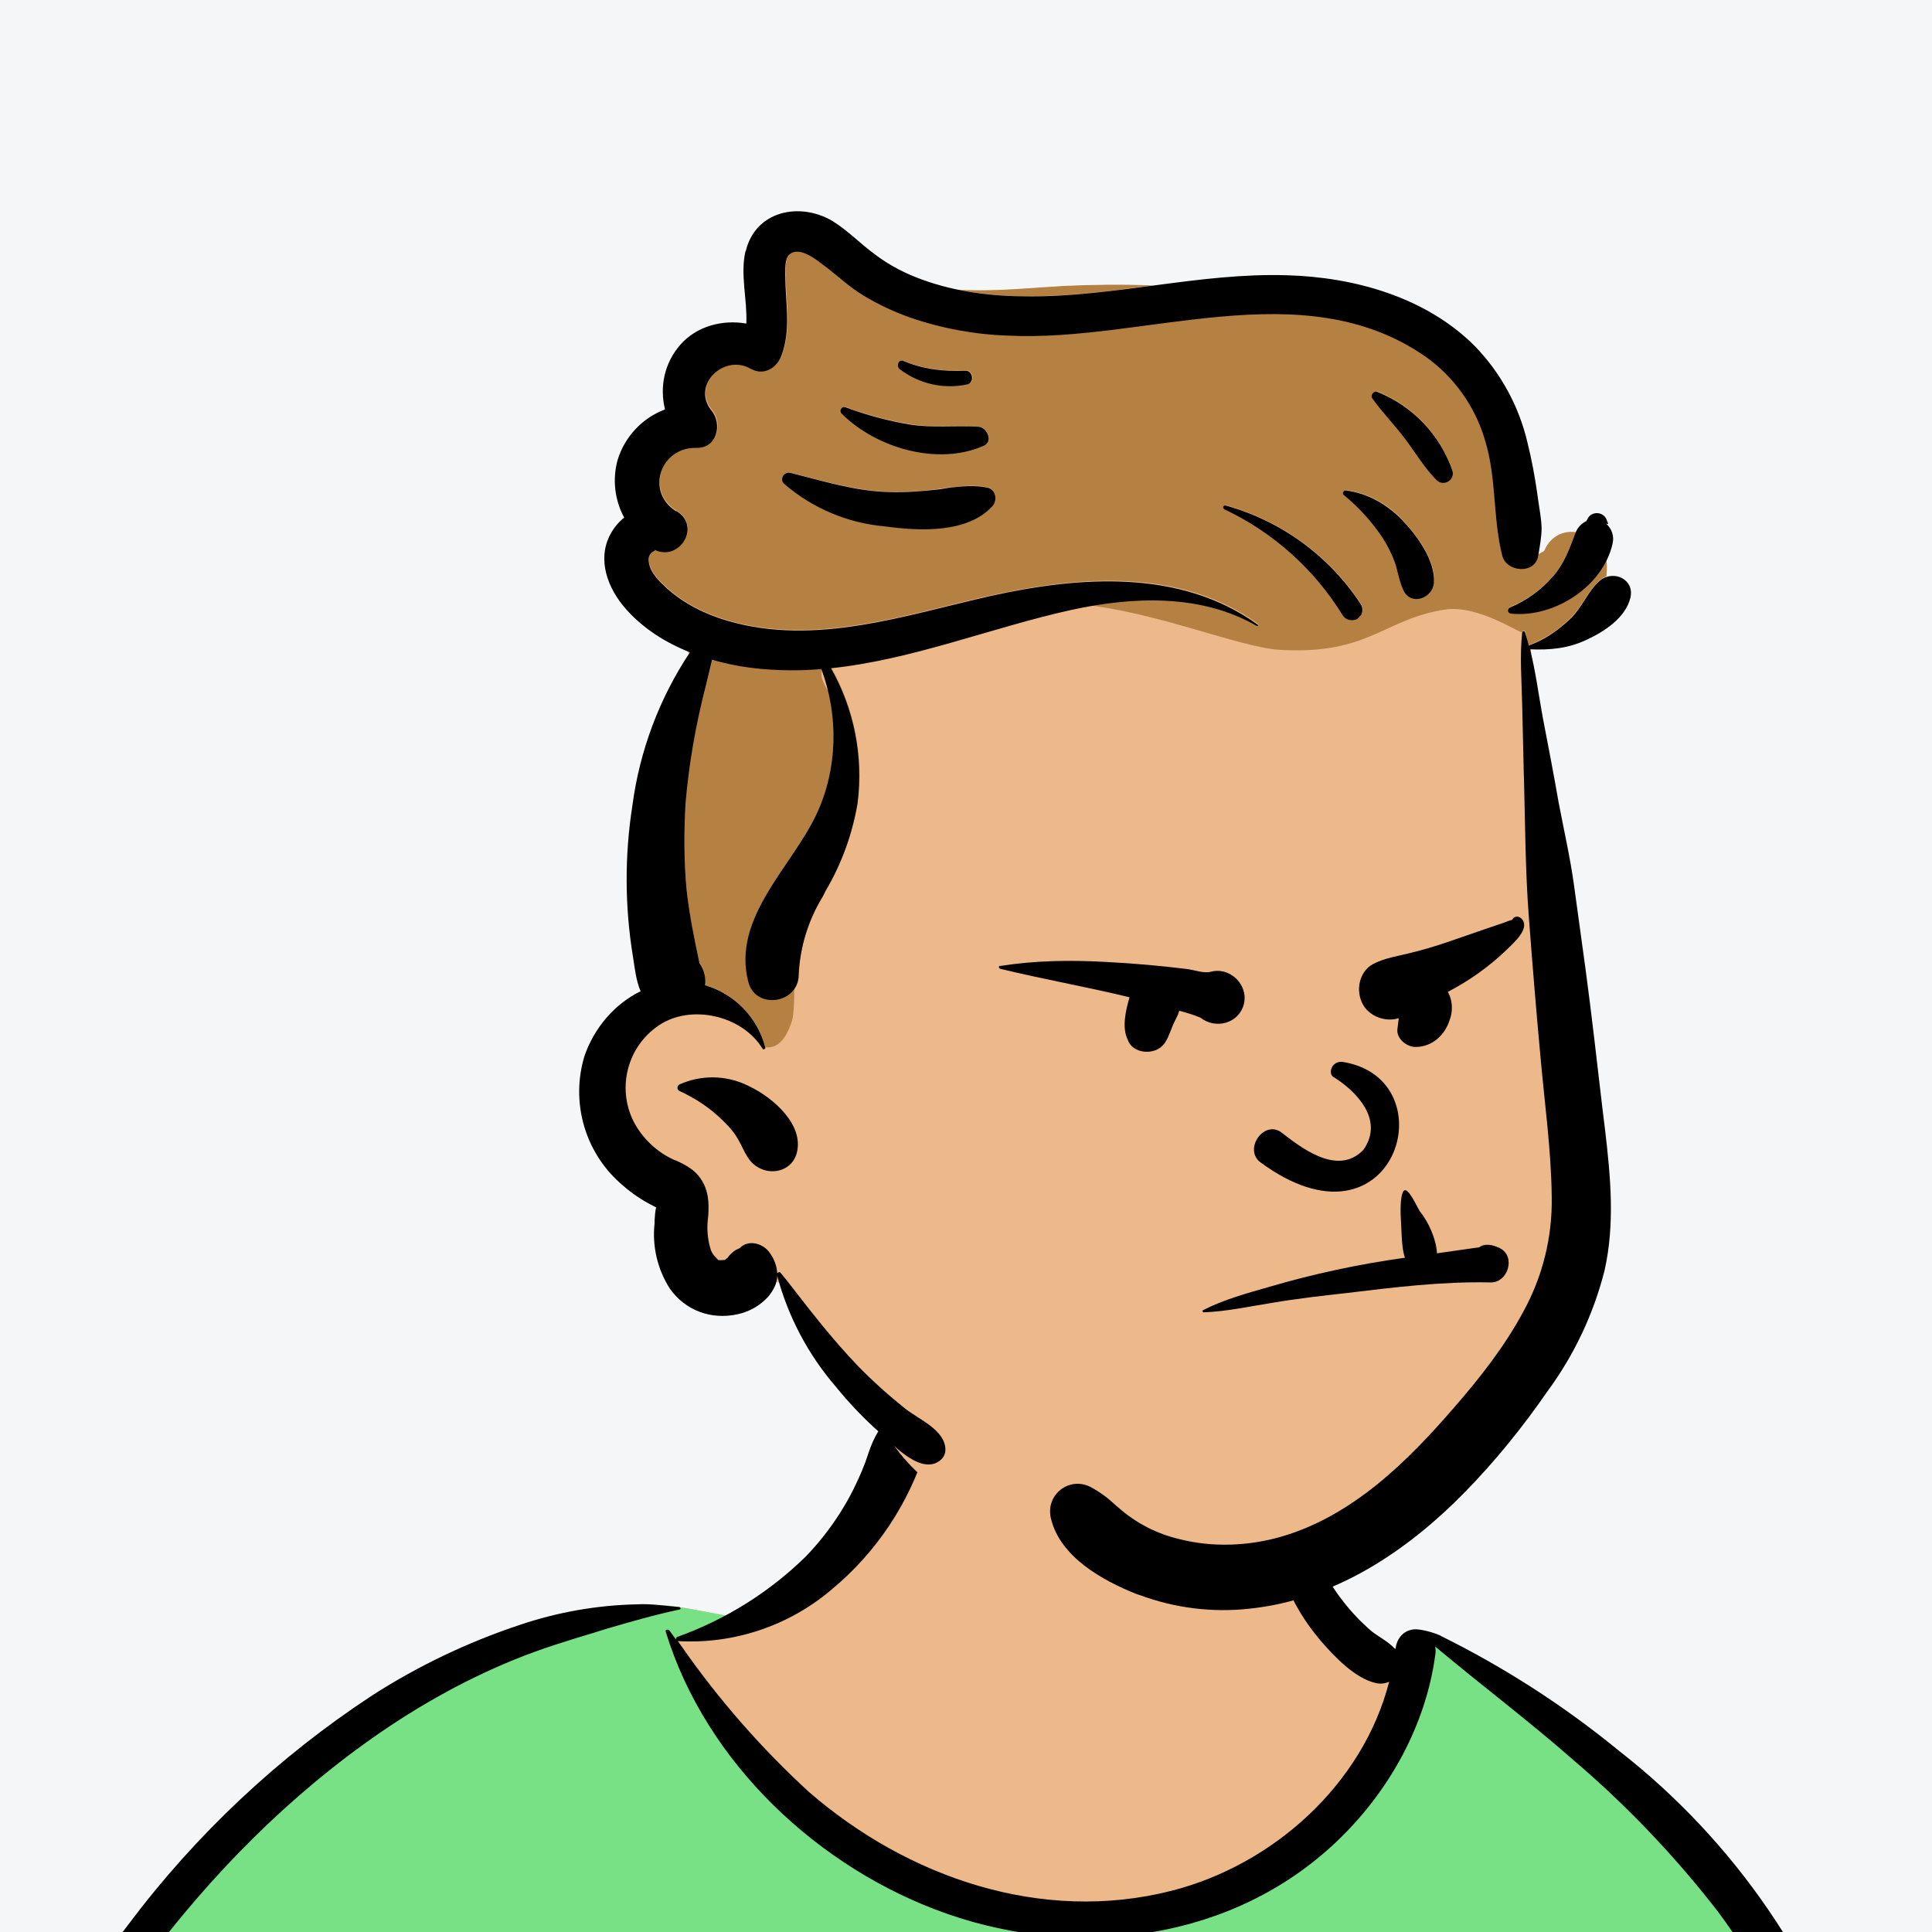
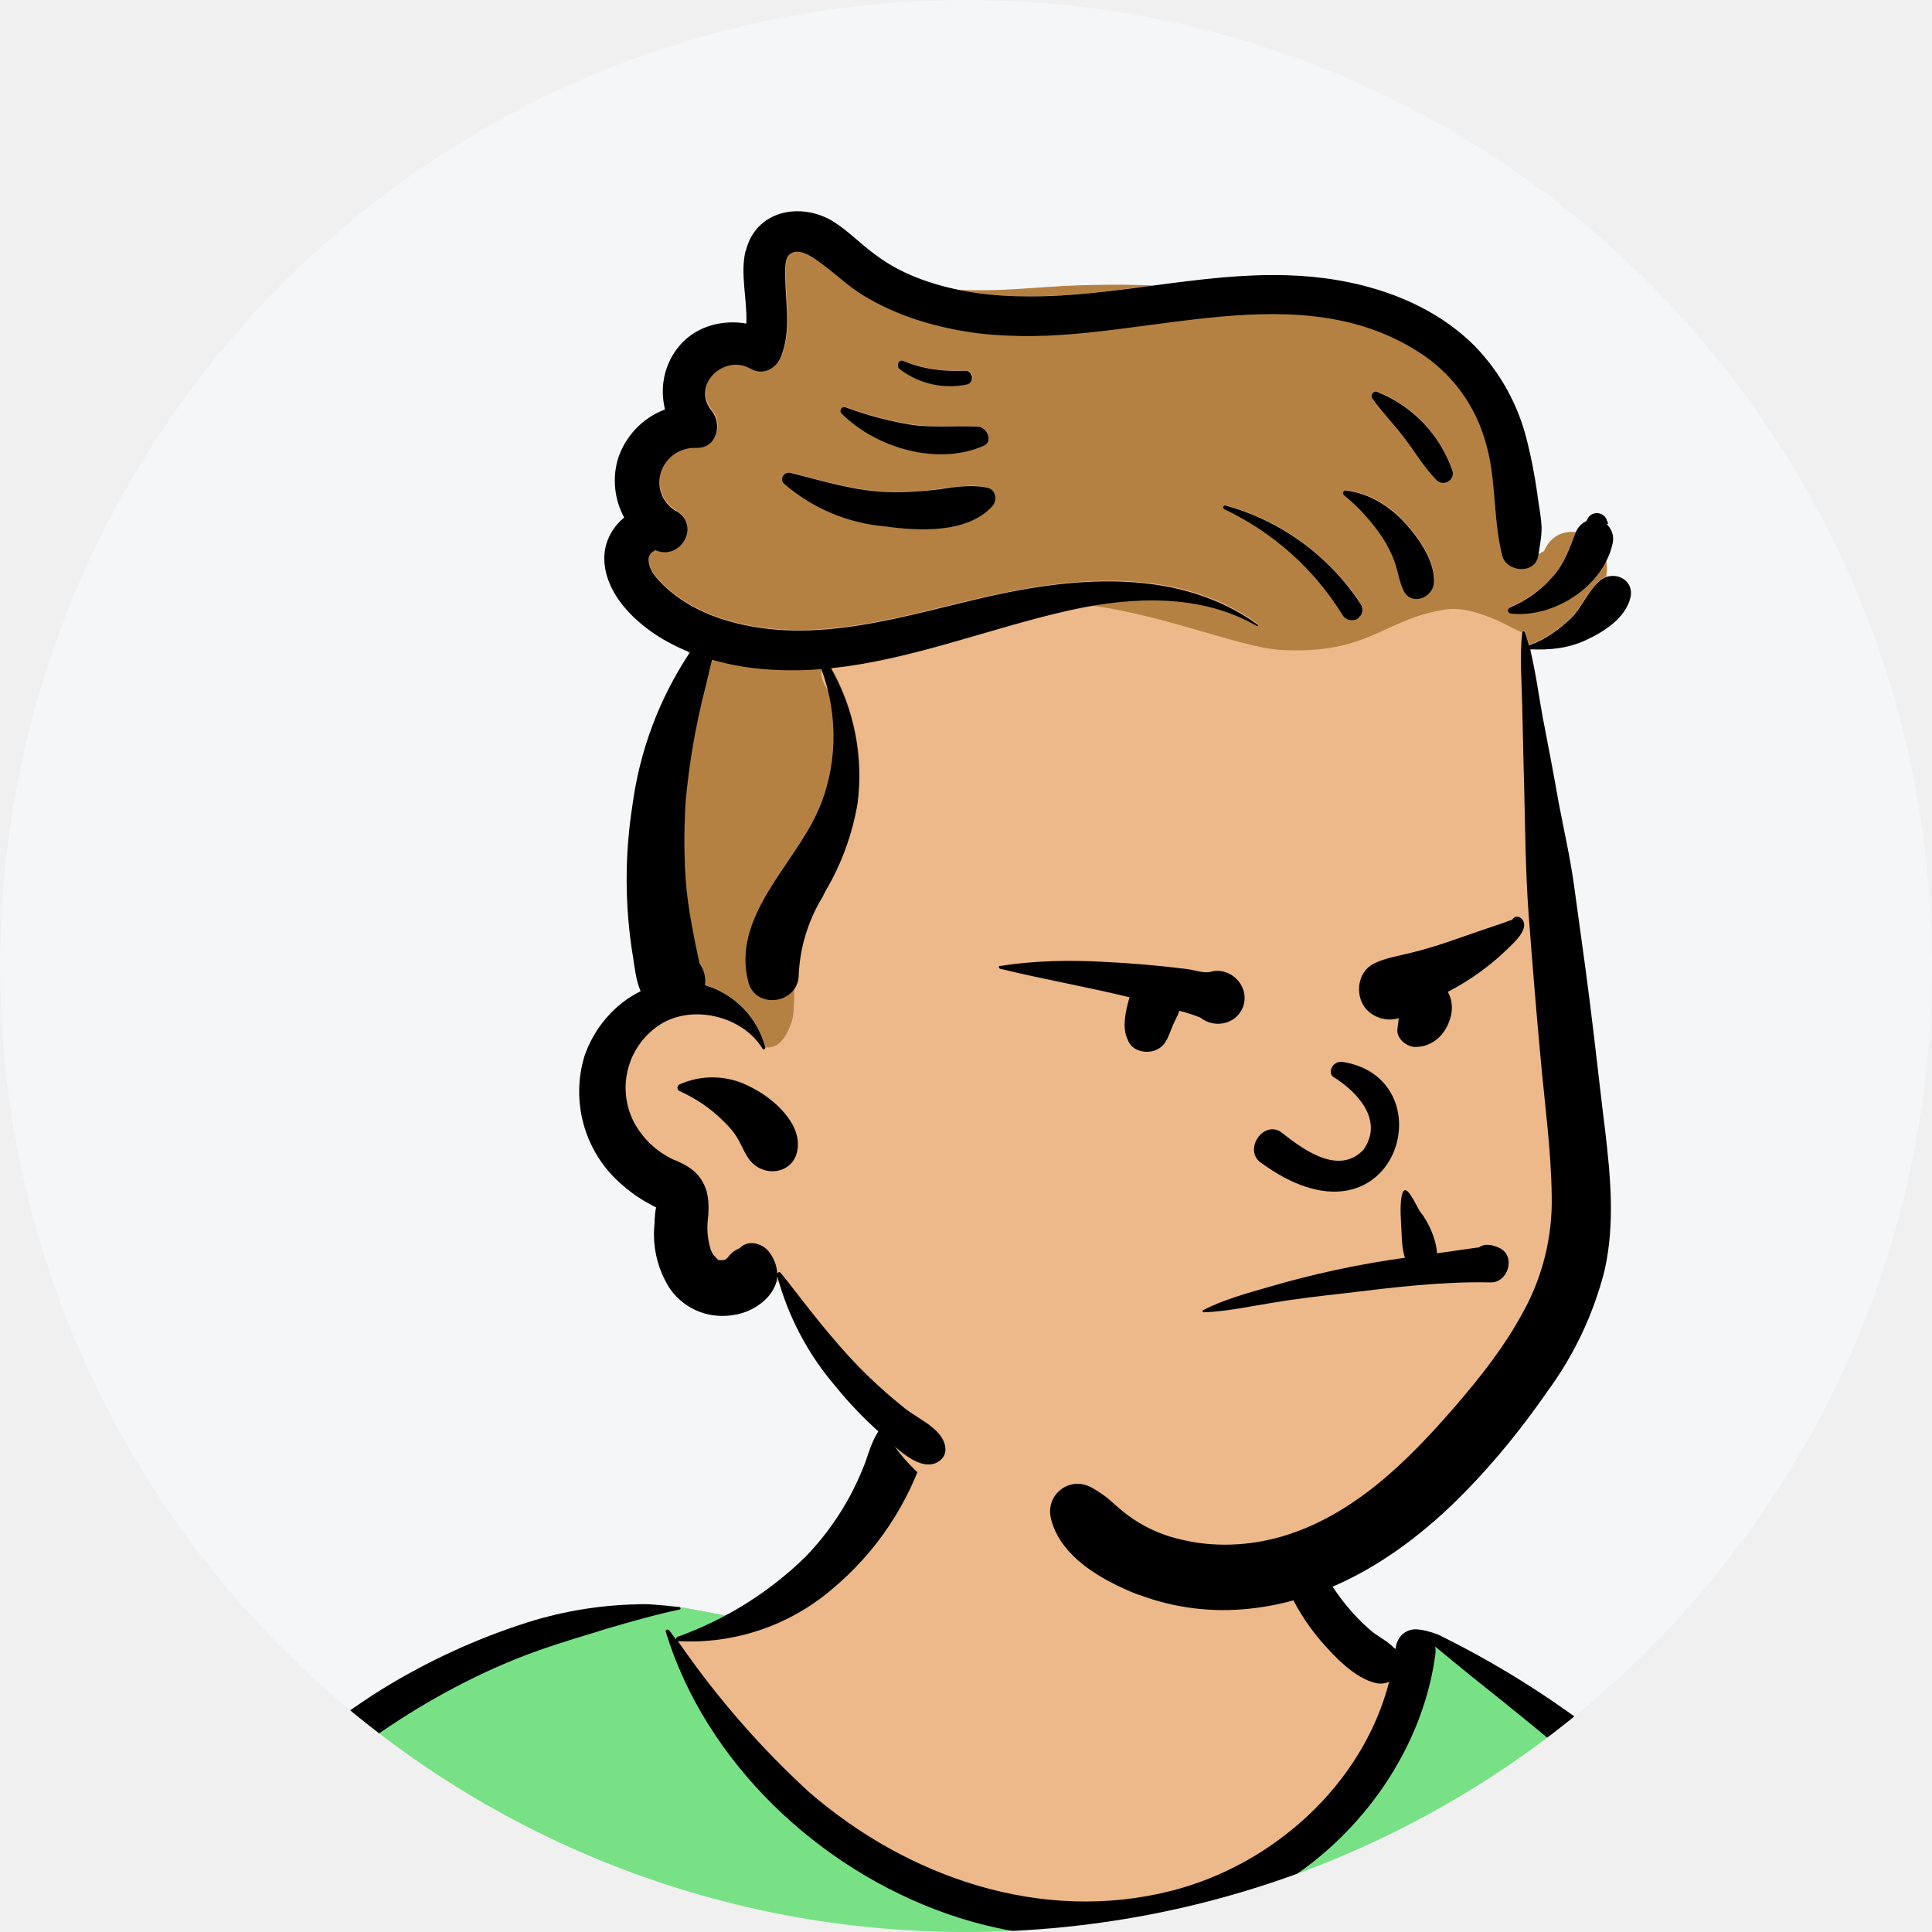
<svg xmlns="http://www.w3.org/2000/svg" viewBox="0 0 704 704" fill="none" shape-rendering="auto">
  <mask id="viewboxMask">
-     <rect width="704" height="704" rx="0" ry="0" x="0" y="0" fill="#fff" />
+     <rect width="704" height="704" rx="352" ry="352" x="0" y="0" fill="#fff" />
  </mask>
  <g mask="url(#viewboxMask)">
-     <rect fill="#f5f6f8" width="704" height="704" x="0" y="0" />
+     <rect fill="#f5f6f8" width="704" height="704" rx="352" ry="352" x="0" y="0" />
    <g fill-rule="evenodd" clip-rule="evenodd">
      <path d="M705.3 1074a2351.1 2351.1 0 0 1-15.6-101c-1-7.7-2.5-16.4 2.7-22 7.3-8 14-14.8 14.8-26.2.8-10.7-2.8-22.4-5-32.8a809.4 809.4 0 0 0-17.3-64.7c-6.6-21.7-13.9-43.2-21.3-64.6-6.9-20-13.5-40.3-22.5-59.5-17-36.5-46-63.5-81.6-81.6-9-4.5-27-20.5-36.3-24-8.5-3.4-8.5 6.3-16.9 2.6-6.7-2.9-13-6.7-16.7-13.2-4-7-14.3-16.9-15.9-25-3.3-17.4.3-32.2-12-45.3a90 90 0 0 0-41.1-23.8c-33.7-9.3-78.5-2.8-98.8 28.5-9.7 14.9-13 33-26.2 45.1-11.4 10.7-8.8 18-23.6 23.4-.9.3-23.6-4.5-24.4-4.2-16.2-3.5-31.7 6.2-46.5 11.8a325.4 325.4 0 0 0-63 32.3 399.2 399.2 0 0 0-102.3 98.5 482.5 482.5 0 0 0-76.4 161c-1.7 6.4-3.5 13-1.5 19.4 1.7 5.3 5.4 9.2 9.8 12.4 6 4.3 18 7 17.7 15.7-.1 6.6-2.4 13.5-3.5 20-1.3 7.7-2.3 15.5-3.4 23.2-4.8 35.4-8.6 71-10.3 106.6a920 920 0 0 0-.5 106c.1 2.3.8 4.5 2 6.2-1 .4-1.2 2.4.1 2.7l2.7.5a12 12 0 0 0 7 2.4l5.5.2c19.3 4 38.6 7.9 58.1 10.8 23.8 3.5 47.6 6.3 71.5 8.7 49.2 4.8 98 3.2 147.1.6a1877 1877 0 0 1 147.4-2c49.2 1.4 98.4 3.5 147.6 4.4 55 1 110-.5 164.8-5 7.5-.5 12.2-6.5 10.7-14-8.9-44.7-19-89.1-27-134Z" fill="#edb98a" />
      <path d="m201 597.5 1.2-.4c14.5-5.7 29.6-14.8 45.4-11.4.5-.2 10.8 1.9 17.9 3.2l-6.7 7L247 598c40.7 67.1 88.8 100.7 144.3 100.7 55.5 0 97.7-33.6 126.4-100.7l4-1c.4 0 1 .2 1.5.4 9.3 3.6 27.4 19.6 36.3 24.1 35.6 18 64.5 45 81.6 81.6 8.7 18.6 15.2 38 21.8 57.5l.7 2c7.4 21.4 14.7 43 21.3 64.6 6.3 20.4 12 41 16.6 61.8l.7 2.9c2.2 10.4 5.8 22 5 32.8a29 29 0 0 1-3 10.7l-80.4 29 38.4 261.3c-35.1 1.5-70.3 2-105.5 1.3-49.2-.9-98.4-3-147.6-4.3-47.7-1.2-95.3-.7-143 1.7l-12 .6a946.3 946.3 0 0 1-139.5-1l-3.1-.3v-38.3l16.3-212.9-83-15.6-81.3-39.5a21.7 21.7 0 0 1-5.6-8.8c-1.9-6-.5-12 1-18l.5-1.3a492.8 492.8 0 0 1 76.4-161A399.3 399.3 0 0 1 138 629.7c19.8-13 40.9-23.9 63-32.3Z" fill="#78e185" />
      <path d="M232.2 584.6c5.1-.3 10.3.6 15.4 1 .4.1.6.8 0 .9-9 1.9-18 4.5-26.9 7.1l-3.8 1.2c-10 3-19.8 6-29.6 10-19.4 7.9-37.8 18.5-54.8 30.8C67.2 682.8 20 754.3-9.9 828.3a526 526 0 0 0-24.3 77c-.4 1.6-2 5.4-1 7 .7 1.3 3.6 2.1 5 2.9l4.5 2.3 25.2 12.9 2.3 1.1c38 18.6 78.4 34.4 121 35.5l.4-3.7a342 342 0 0 1 9.9-60c.3-1 1.6-.6 1.7.3 3 23.1 2 46.4 1 69.7-1.8 41-4.3 82.2-6.5 123.3-1.2 20.6-2.6 41-3.9 61.7-1.3 20.5-1.7 41.6-4.7 62-.6 4.6-6 7-10 6.6-4.4-.5-7.9-4.5-8-9 0-11.9 1.5-24 2.4-35.8l2.5-33.8c3.1-41.1 6.8-82.2 10.2-123.3a4771 4771 0 0 1 3.8-43.7C76.4 979.8 34.2 963-6.1 943.5c-.6 13.2-2 26.5-3.4 39.6-3.8 36.8-7.1 73.6-9.6 110.5a2254.2 2254.2 0 0 0-4.2 92.7l-.2 7c0 4.4-.5 8.5-4.3 11.7-3.7 3.3-8.9 3.5-12.6 0-5-4.6-4.2-10.9-4-17.1a1675.6 1675.6 0 0 1 1.8-47.2 1321 1321 0 0 1 10.5-109.5l2-14c3.5-26 7.5-52.7 15.5-77.9-3.1-1.5-6.2-3-9.3-4.7-5.5-2.7-11.2-5.4-16.6-8.4-4.2-2.5-7.9-5.8-9-10.8-1.4-5.5.6-11.5 2-16.9v-.4a502 502 0 0 1 26.6-80 523.2 523.2 0 0 1 67.8-117 353.8 353.8 0 0 1 88.7-83.3 239 239 0 0 1 53.8-25.7 142.6 142.6 0 0 1 42.8-7.5Zm90.1-66c6-6.5 18.1.2 15.2 8.8a108.2 108.2 0 0 1-34.7 52A79.4 79.4 0 0 1 247 598l1.7 2.4a321.1 321.1 0 0 0 46.1 52.6c36 31.2 84.8 48 132 36 37.1-9.4 69.8-38.8 79.4-76.2-1.3.6-3 .9-4.8.5-7.7-1.7-15.3-9.8-20.3-15.6-5.3-6.3-9.5-13-12.6-20.7-5.6-14-7.4-32.1.3-45.7 1-1.7 3-.7 3.3 1l.3 2.5c1.5 12.7 3.3 25 9.3 36.6a76 76 0 0 0 18.2 23.1c2.6 2 5.8 3.6 8.1 6l.5.4c.6-5 4.1-7.3 7.6-7.2 3.3.2 7.3 1.6 8.8 2.3l.1.1a341 341 0 0 1 65.1 42 259 259 0 0 1 88.4 129c7.5 25.3 11.8 51.4 16.3 77.4l2.8 16c4.2 23.9 8.9 48.4 18.4 70.7 2.5 5.7.6 11.1-5.5 13.4A1493 1493 0 0 1 688 953c3.7 16 6 32.5 8.7 48.5 6 34.1 13.2 68 19.4 102 3.2 17.5 6.1 35 9.3 52.3l4.7 25.2 2.4 13.6.1.7c.5 2.4 1 4.9.4 7.3-.8 2.7-2.9 4.6-4.8 6.6-1.6 1.6-3.8 1.6-5.7.7l-.7-.3c-3.4-1.6-6-3.2-7.3-7-.7-2.5-1-5.2-1.5-7.7a3535.6 3535.6 0 0 1-7.8-43.6l-1.6-9.1c-5.2-31.4-10.2-62.9-12.8-94.5-1-14-2.3-28.1-3.5-42.2l-.9-10.5c-1.1-13.3-2.5-27-2.7-40.5l-4.5 1.6L657 964c-5.5 2-12.5 6-18.4 5.2-2.9-.3-5-1.2-6.8-2.9 2 28.8 4.8 57.4 8.5 86a1965.7 1965.7 0 0 0 22 135c.6 3.2 1.4 6.4 1.9 9.6.5 3.7-.5 5.9-2.5 9-1.7 2.4-5 3.7-7.8 2-3.6-2.3-5.5-4.3-6.5-8.4-1-3.7-1.6-7.6-2.3-11.4a1654.2 1654.2 0 0 1-11.4-65.2c-7.8-52-12.7-104.4-15.2-156.8a1388 1388 0 0 1-1.4-77.8c0-13.3.5-26.6 1.4-39.9 1-13.4 3-26.5 4.8-39.8 0-.5.7-.5.7 0 .8 14.9 2.1 29.8 2.8 44.7.6 14.3.9 28.5 1.4 42.8.6 18.7 1.5 37.5 2.7 56.2a9.6 9.6 0 0 1 8.5-3.1c4.7-1 9.7-3.4 14.1-5l16.8-5.5 26.4-8.7a679 679 0 0 1-18-80.8l-2-12.3c-4-24.2-8.5-48.5-15.8-72a229.8 229.8 0 0 0-34.8-68.2 370.2 370.2 0 0 0-52.7-55.3C557 627 539.7 614 523 600c.1.9.2 2 0 3-3.5 25.9-17 50-35.8 67.9-37.7 36-93.6 43.4-142 26.5-46.7-16.3-88-55-102.6-102.8-.3-.8.8-1 1.3-.5l2.4 3.3c0-.4.2-.9.7-1a129 129 0 0 0 46.6-29.2 100.2 100.2 0 0 0 21.3-33.3l.4-1c1.7-5 3.2-10.2 7-14.2Z" fill="#000" />
    </g>
    <g transform="matrix(.99789 0 0 1 156 62)">
      <g fill-rule="evenodd" clip-rule="evenodd">
        <path d="M430.4 143.8c-.3-12-17.7-16.9-22.7-5l-1 .9c1.6-1.4-1.7.8-2.3 1.1l-1.4.7c-3.2-30.3-14.2-63-42.5-78.2-39.6-19.1-85.3-22.9-128.6-21-22 1.3-47.4 4.8-67-6.3-6-3.4-10.9-9-17.8-11-21.7-6-31.5 16.4-28.5 34.7-9.3 0-18.5 5.2-22.5 13.6-2.3 5-2.3 10.4-4.3 15.4-6.2 12.7-15 21.9-10 37.3-9 10-3.9 25.2 3.3 34.9 3.5 5 7.7 9.8 10.2 15.4 2.5 5.3-1.2 11.7-3.3 16.8-15.6 36.8-14.7 77.4-6.3 115.9-16.8 7.2-21.8 30-10.9 44.3 3.8 5 8.4 7 13.6 10 6.6 3.7 1.2 18.2 3.3 25.3 2.9 17 18.5 27.6 33.9 16.5 9.8-1.5 17.7 27 24.8 34.2 4.4 5.7 9.2 11 14.5 15.7 15.8 40.5 96.5 61 136.4 58.7 41.7-4.4 70-39.9 93.4-71.4 12-16.7 19.9-35.5 22.7-56 3-20.6 1.7-41.2-.3-61.8-4-43.8-10.5-107-14.6-151.2 15-1.2 28.4-14 28-29.5Z" fill="#edb98a" />
        <path d="M132 30.8c2.8-2.9 7.6 0 10.7 2.4l.7.5 2 1.5c4.6 3.5 8.8 7.3 13.7 10.3 5.3 3.3 11.1 6 17 8a122 122 0 0 0 35.8 6.7c49.6 2.4 107.2-23.6 152.2 7.5A56.9 56.9 0 0 1 385.9 98c4.3 14 2.8 28.3 6.3 42.3 1.5 6 12 6.9 13.2.2v-.5l1-.6.3-.2c.4-.2.6-.3.2 0h.1l.3-.3.3-.3c2.3-5.3 7-7.3 11.5-6.7l-.1.3-1.4 3.4-.4 1.1c-1.6 4-3.4 7.8-6.4 11.2a42 42 0 0 1-15.6 11.2c-1.2.5-1 2.2.4 2.3a37 37 0 0 0 34.7-19.1l.1 1.3c0 1.5 0 3-.2 4.4-.8.3-1.5.7-2.2 1.3-4.3 3.6-6.5 9.5-10.5 13.5a42.2 42.2 0 0 1-15.5 10.2l-1.4-4.8c-.2-.6-1-.5-1.1.1-.1 1.1-15.8-10-28-8.2-22.6 3.4-27.9 16.6-60.5 14.7-16-1-49.6-15.9-79-17-26.7-1-74.4 14.2-87 23-6.5 4.5 12 19.6 8.6 26.5-9.5 19.4-5.7 45.1-15.6 60.5l-.4.6c-6.3 9.3-2.4 34.2-4.8 41.8-4.5 13.9-12 7.8-10.8 9.7.4.6 1.3.2 1.1-.5a32 32 0 0 0-22-22.5c.5-2.7-.4-6-2-8.1l-.7-3.1-.6-3c-1.4-6.8-2.7-13.6-3.4-20.6A196.2 196.2 0 0 1 101 190l.3-1.5 2.5-10.3c6.2 1.7 12.5 2.8 18.6 3.4 7.2.6 14.3.6 21.3 0 6.2 17 6 36.2-1.7 52.7-9 19.3-31 37.8-25 61.2 2.6 10.2 18 8.2 18.4-2.2v-.3a58 58 0 0 1 8.1-27.3l.7-1.2 1-2a93.3 93.3 0 0 0 11.7-32c2.2-17-1.3-34.4-9.7-49.2 29.9-3.1 58.8-15 88-21.3l1.3-.3 1.3-.3c21.6-4.3 45.4-4.8 64.9 6.5.4.2.7-.3.3-.6-28.3-20.4-65-17.5-97.6-10.3l-1.9.4-1.8.4c-30 7-61.6 17.2-92.3 8.2-8-2.3-15.8-6.2-22-11.7l-.5-.5c-2.7-2.4-5.7-5.5-6.2-9-.2-1.4-.1-2.2.6-3.3.8-1 2.2-1 1.4-1.4 9.2 4.5 17-8.3 8.4-13.8l-.6-.4c-11-7-5.5-23 7.2-22.9h.6c7.2 0 9.4-8.4 5.6-13.4l-.4-.5c-7.2-9.2 4.9-20.3 14.2-15.1l.6.3c4.4 2.4 9-.3 10.8-4.6 3.6-9.4 1.7-19 1.5-28.6V36c0-2 .3-4.2 1.4-5.3Zm270.3 143.7H402.6l.2 1.9-.2-1-.3-1Zm-307.2 1.2-.2-.4.7.3-.3.4-.2-.3Zm196.2-53.6c-.8-.2-1.3 1-.6 1.3A101.6 101.6 0 0 1 334 162c1 1.6 2.6 2 4.4 1.8.8-.1 1.3-.6 1.8-1.1l.1-.2.4-.5c.8-1 .7-2.8 0-3.9a86.6 86.6 0 0 0-49.4-36Zm43.8-5.5c-.8 0-1.3 1.2-.7 1.7a71 71 0 0 1 14.2 15.4c1.9 2.8 3.4 5.9 4.5 9 1.2 3.6 1.6 7.2 3.3 10.5 2.9 5.6 10.6 2.5 11-3 .5-8.1-6.3-17.3-11.7-22.9a34.8 34.8 0 0 0-20-10.7h-.6Zm-202.8-6.4c-2.2-.6-4 2.3-2.3 4a64.5 64.5 0 0 0 36 15.4l.7.1c12.2 1.7 30 2.7 39.3-7.3 2-2.1 1.4-6.2-1.8-6.8-4.3-1-8.7-.6-13 0h-1.3l-3.1.5a116 116 0 0 1-18.5 1.1c-12.3-.4-24-4-36-7Zm214.3-29.5c-1.3-.5-2.7 1.2-1.8 2.4 3.7 5.1 8.2 9.7 12 14.8 3.8 5 7 10.4 11.5 15 2.5 2.4 6.6 0 5.8-3.3a47.7 47.7 0 0 0-27.5-29Zm-194.1 5.6c-1.4-.5-2.3 1.4-1.4 2.3 12.6 12.6 35.1 19.1 51.8 11.9 3.7-1.7 1.4-6.9-2-7-8.3-.6-16.6.4-25-1a129 129 0 0 1-23.4-6.2Zm21-16.8c-1.7-.8-2.5 1.9-1.2 2.9A30.2 30.2 0 0 0 197 78c2.8-.6 2.2-5.2-.7-5-7.9.3-15.3-.5-22.6-3.5ZM232 42.2c10.7-.5 21.6-.6 32.5-.2l-4.8.6-3.2.4a282 282 0 0 1-37.3 3 130 130 0 0 1-25.2-2.4c12.7.7 25.8-.7 38-1.4Z" fill="#b58143" />
        <path d="M428 149.5c5-4 12.7-.3 11 6.4-1.8 7.3-9.6 12.3-16.1 15.3-6.7 3.1-13.2 3.7-20.5 3.4 2 8 3.1 16.5 4.6 24.7 2 10.3 4 20.7 5.8 31 1.9 10 4.2 20 5.6 30l4.2 30.5c2.3 17 4.2 34 6.2 51l1 8.1c2 17 3.6 34.1-.2 51a126.7 126.7 0 0 1-20.8 44c-9 13-19.1 25.5-30.2 36.8-21.4 21.8-47.8 39.3-78.8 42.5a87.7 87.7 0 0 1-40-5l-1-.3c-12.6-5-28.1-13.6-31.4-27.7-2-8.6 6.8-15.4 14.6-11.3 3.7 2 6.4 4.1 9.3 6.8l.6.5a51.2 51.2 0 0 0 22.7 11.7c12 3 25 2.5 37.1-1 26-7.6 46-27.4 63.2-47.3 9.4-10.8 18.2-22 25-34.6a83.6 83.6 0 0 0 10.4-42c-.2-17-2.6-34-4.1-50.8-1.6-17.2-3-34.4-4.3-51.6-1.2-16-1.3-32.3-1.7-48.5l-.1-3-.6-25.8c-.2-8.5-.9-17.2 0-25.7 0-.7.9-.8 1-.2.6 1.6 1 3.2 1.5 4.9l.2-.2c5.7-2 11-5.8 15.3-10 4-4 6.2-10 10.5-13.6Zm-312-120c3.5-14.7 19.7-18 31.6-11 5.7 3.5 10.3 8.4 15.7 12.3 5.3 4 11.2 7 17.4 9.2 12.3 4.4 25.3 6 38.4 6 31.7.2 62.8-8.7 94.6-7.7 24.6.7 50.7 8 68.5 25.8a75 75 0 0 1 19.2 35c1.5 6 2.7 12.3 3.6 18.6l.2 1.5c.5 3.7 1.3 7.5 1.4 11.2 0 3.3-.7 6.8-1.2 10-1 7-11.7 6.2-13.2 0-3.5-13.9-2-28.3-6.3-42.1A56.9 56.9 0 0 0 364 67.8c-45-31-102.6-5-152.2-7.5a122 122 0 0 1-35.8-6.6 93.2 93.2 0 0 1-17-8c-5-3-9.1-6.9-13.7-10.4l-2-1.5c-3-2.3-8.4-6-11.5-2.9-1.4 1.3-1.4 4.4-1.4 6.7v1c.1 10 2.2 19.8-1.5 29.3-1.7 4.3-6.4 7-10.8 4.6l-.3-.1c-9.4-5.6-21.7 5.6-14.5 15l.2.2c4 5 2 13.7-5.4 13.6H98c-13-.4-18.8 15.8-7.6 23l.4.1c9 5.5 1 18.5-8.2 14 .8.4-.6.4-1.4 1.5-.7 1-.8 1.8-.6 3.1.5 3.9 4 7.1 6.7 9.6 6.2 5.5 14 9.4 22 11.7 32 9.4 64.8-2 96-9 32.5-7.2 69.3-10 97.6 10.4.4.2 0 .7-.3.5-20.4-11.8-45.3-10.7-67.5-5.9-29.2 6.4-58.1 18.2-88 21.3a79.4 79.4 0 0 1 9.7 49.2 93.3 93.3 0 0 1-11.7 32l-1 2a59.9 59.9 0 0 0-8.8 28.5c0 10.6-15.8 12.9-18.4 2.5-6-23.4 16-41.9 25-61.2 7.7-16.5 8-35.8 1.7-52.7-7 .6-14.1.6-21.3 0-6.1-.5-12.4-1.6-18.6-3.4l-2.5 10.4a251.2 251.2 0 0 0-7.2 41.9c-.6 10.5-.6 21 .4 31.6 1 9 2.8 17.8 4.7 26.7 1.6 2.1 2.5 5.4 2 8a32 32 0 0 1 22 22.6c.2.7-.7 1-1 .5-7.3-12-26-16.4-37.8-8.5a27.4 27.4 0 0 0-9.3 35 31.4 31.4 0 0 0 14.7 14l1.3.5c3.4 1.6 6.5 3.3 8.6 6.5 2.8 4.2 3 8.5 2.7 13.3l-.2 1.9a27 27 0 0 0 .8 9.5l.2.7c.2.7.5 1.4 1 2.1 0 .2 1.4 1.5 1.8 2l.5.1h.6c.6 0 1.5-.2 1.2 0l.8-.6.3-.2c.9-1.3 2-2.3 3.2-3l1.3-.6c3.2-3.4 8.8-1.6 11 1.8a14 14 0 0 1 2.7 7.4c.3-.4.9-.7 1.2-.2l2.3 2.8c8.4 10.8 16.7 21.6 26.2 31.4 5.3 5.4 11 10.5 16.9 15.2 5 4 14.7 7.8 14.8 15 0 2.5-1.6 4.1-3.7 5-6.7 2.5-15-6.3-19.7-10.7l-.4-.3a142 142 0 0 1-16.3-17 102.2 102.2 0 0 1-21.3-40.2c-.1 2.6-1.3 5.1-3.4 7.6a21.2 21.2 0 0 1-11.1 6.3c-9.6 2.1-19-1.3-24.7-9.3a36.6 36.6 0 0 1-5.6-23.9v-1c.1-1.3.2-3.7.6-4.7l-3-1.6c-3.7-2-7.2-4.6-10.3-7.4a44.6 44.6 0 0 1-12.9-46.2c3.5-10.2 11-19 20.5-23.6-1.6-3.7-2.1-8-2.7-12l-.1-.6a173.5 173.5 0 0 1-.2-55.1 132 132 0 0 1 21-55.8c-8.8-3.5-17-8.6-23.3-15.7-6.6-7.4-10.8-18-5.7-27.4 1.3-2.4 3-4.4 5-6a28.2 28.2 0 0 1-2.4-21 28.6 28.6 0 0 1 17.3-18.4c-2-8.2-.3-16.9 5.7-23.7 6-6.7 15.3-9.1 24-7.6.4-8.7-2.3-17.9-.3-26.4ZM91.7 333.2a29.4 29.4 0 0 1 25.1.4l.6.3c8.6 4.1 20 14 17.2 24.3-1.6 6-8.3 8.1-13.5 5.5-4.4-2.2-5.4-6.1-7.6-10-1.5-2.8-3.4-5-5.7-7.2-4.7-4.7-10-8.2-16.1-11-.9-.4-.8-1.9 0-2.3Zm199-209.7c-.8-.4-.3-1.5.5-1.3a86.6 86.6 0 0 1 49.4 36c.7 1.1.8 2.9 0 4l-.4.4c-.5.7-1 1.2-2 1.3-1.7.3-3.3-.2-4.3-1.8a101.6 101.6 0 0 0-43.3-38.6Zm132.8 3.3c1.7-2.8 6.1-2.3 7 1l.1.2c.5 1 .3 1.3-.6.7a7.3 7.3 0 0 1 2.5 7.5c-3.6 15.7-21.5 27-37 25.4-1.4-.1-1.6-1.8-.3-2.3a42 42 0 0 0 15.5-11.2c4.2-4.7 6-10 8.2-15.7a7.8 7.8 0 0 1 4-4.5l.6-1ZM335 116.7c8 1 15 5 20.6 10.7 5.4 5.6 12.2 14.8 11.7 23-.4 5.4-8.1 8.5-11 3-1.7-3.4-2.1-7-3.3-10.5a42.9 42.9 0 0 0-4.5-9 71 71 0 0 0-14.1-15.5c-.7-.5-.2-1.7.6-1.7ZM130 114.3c-1.8-1.7 0-4.6 2.3-4 12 3 23.7 6.7 36 7 6.2.2 12.4-.3 18.5-1l3-.5c4.9-.6 9.7-1.1 14.4-.1 3.2.6 3.8 4.7 1.8 6.8-9.2 10-27 9-39.3 7.3a65 65 0 0 1-36.7-15.5Zm214.8-31.1c-.9-1.2.5-3 1.8-2.4a47.7 47.7 0 0 1 27.5 28.9c.8 3.3-3.3 5.7-5.8 3.3-4.5-4.5-7.7-10-11.5-15-3.8-5.1-8.3-9.6-12-14.8ZM151 88.7c-1-1 0-2.8 1.4-2.3a129 129 0 0 0 23.5 6.3c8.3 1.3 16.6.3 25 .8 3.3.2 5.6 5.5 1.9 7-16.7 7.3-39.2.8-51.8-11.8Zm21.2-16.2c-1.3-1-.5-3.7 1.3-3 7.3 3.1 14.7 3.9 22.6 3.6 2.9-.2 3.5 4.4.7 5a30.2 30.2 0 0 1-24.6-5.6Z" fill="#000" />
      </g>
    </g>
    <g transform="translate(315 248)">
      <path fill-rule="evenodd" clip-rule="evenodd" d="M196.5 186c1.5-2 5.1 6.4 5.9 7.4 3.2 4 5.8 9.9 6.2 14.9v.4l15.4-2.2c2-1.5 4.8-1 7.5.3 6 3 3 12.7-3.4 12.5-17.5-.4-35.3 1.8-52.7 3.9-8.9 1-17.8 2-26.6 3.5-8.3 1.3-16.8 3.2-25.2 3.5-.4 0-.6-.6-.2-.8 7.4-3.8 15.8-6.1 23.8-8.4a344.1 344.1 0 0 1 49.8-10.7l-.2-.4c-1-3.4-1-7.3-1.2-10.8l-.1-2c-.2-3.2-.4-9.3 1-11.2Zm-25.7-41.6c7.6 4.6 19 15.3 11 26.6-9.6 10-23.4-1.4-30.2-6.6-6.3-4-13.3 6.3-7.5 11 49 36.3 69-29.8 30.5-36.4-4.2-.8-5.8 4-3.8 5.4ZM49.4 104c12.6-2 25.4-2.2 38.1-1.5a404.7 404.7 0 0 1 30 2.6c2.5.3 6.3 1.7 8.7 1 7.1-1.9 13.9 4.9 12 12-2 7-10.4 9-15.8 4.7-2.5-1-5-1.8-7.7-2.5-.2.8-.5 1.6-.9 2.3l-1.3 2.7-.6 1.5-.6 1.5c-1 2.5-2 4.8-4.6 6.1-3.6 1.8-9.2.8-10.7-3.4-2.3-4.5-.8-10.7.5-15.3l.1-.3C81 111.6 65 108.8 49.4 105c-.5-.2-.6-1 0-1.1ZM236 87.2c.8-1.6 2.7-1.6 3.8 0 2.4 3.3-3 8.2-5.4 10.5l-.2.2a91.4 91.4 0 0 1-21.6 15.5l.7 1.6c1 2.6 1 5.8 0 8.5-1.7 5.6-6.4 10-12.5 10-3.2 0-7-3-6.6-6.5l.5-4c-4.3 1.4-9.5-.2-12.3-3.8-3.7-4.9-2.7-13 3.1-16 4.3-2.2 9-2.8 13.6-4 4.6-1.1 9.2-2.5 13.6-4l13.3-4.6 6.5-2.2c1-.3 2.4-1 3.5-1.2Z" fill="#000" />
    </g>
    <g transform="translate(279 400)" />
    <g transform="translate(179 343)" />
    <g transform="translate(203 303)" />
  </g>
</svg>
